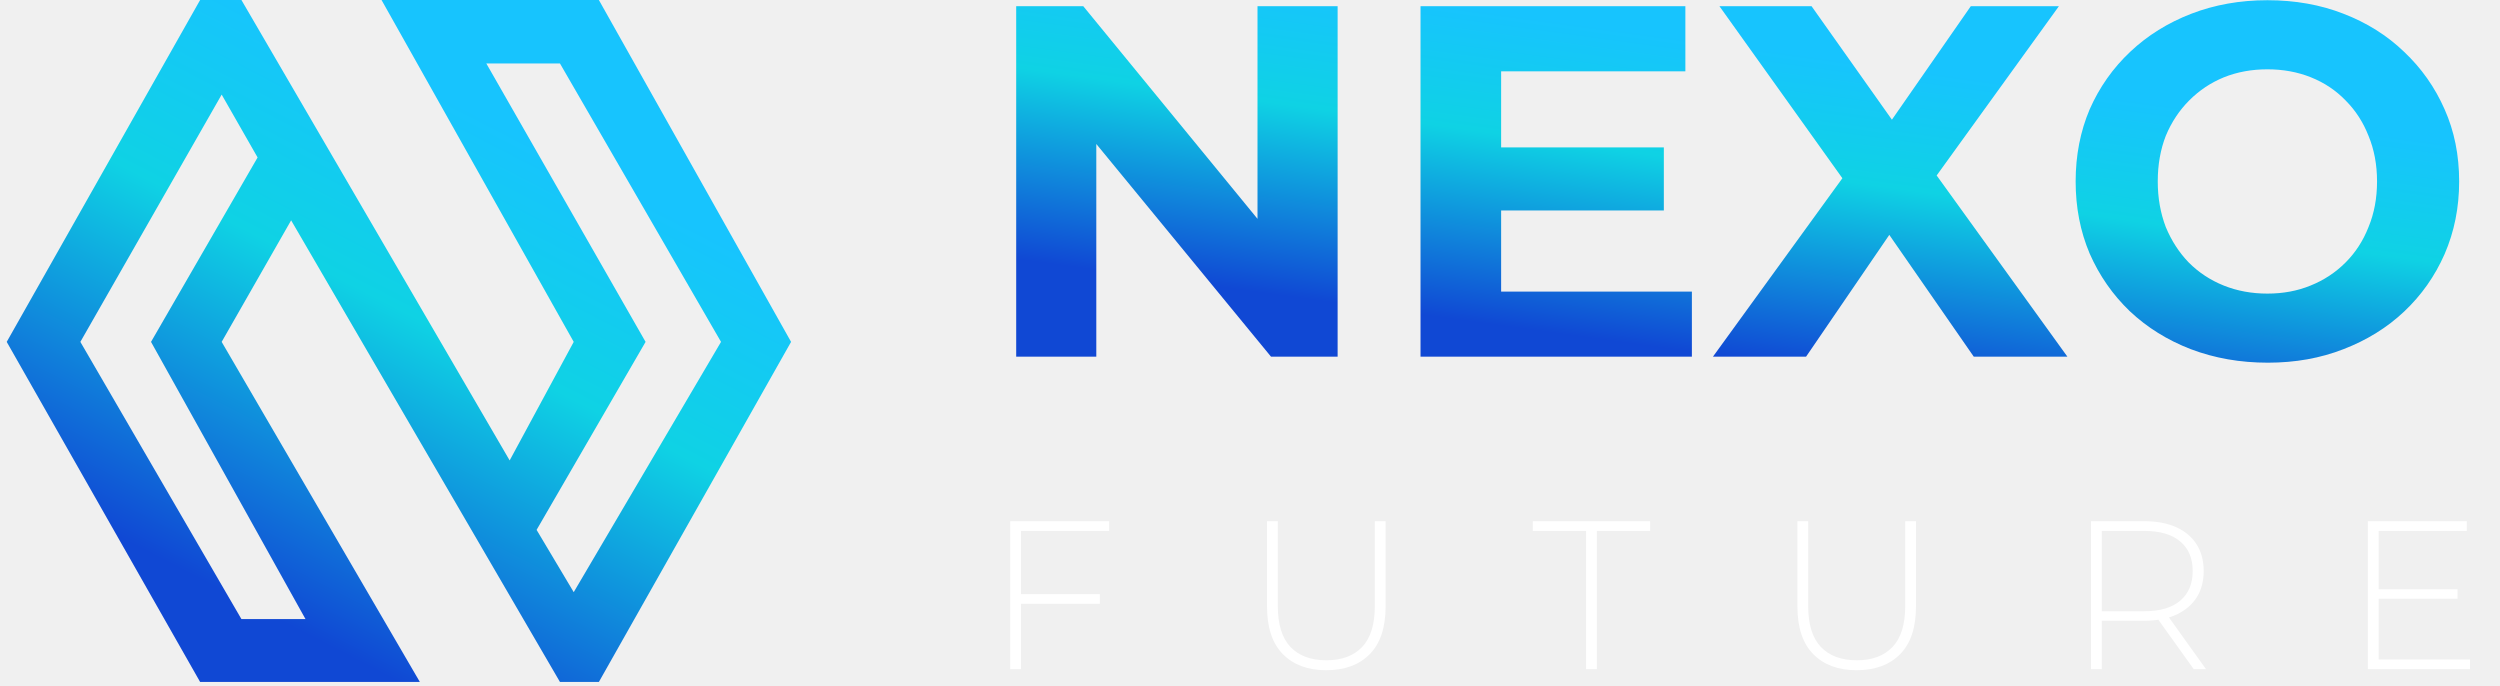
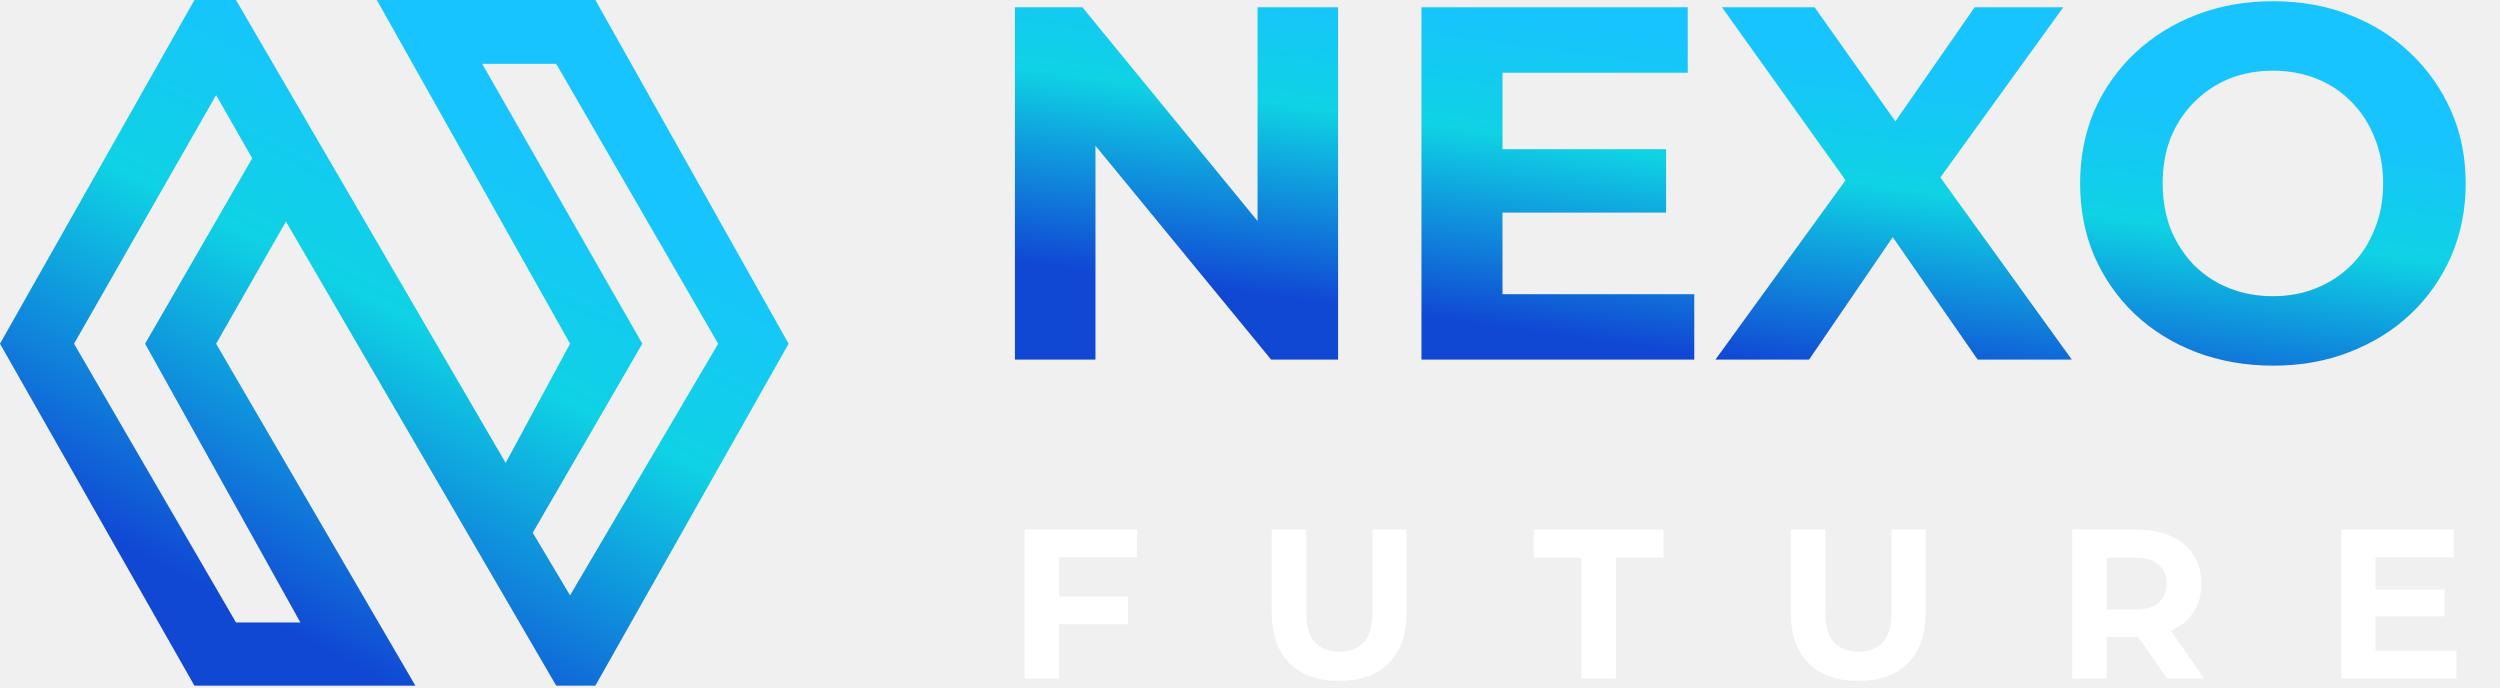
- <svg xmlns="http://www.w3.org/2000/svg" width="186" height="51" viewBox="0 0 186 51" fill="none">
-   <path fill-rule="evenodd" clip-rule="evenodd" d="M14.889 0L0.5 25.436L14.889 50.738H31.237L16.492 25.436L21.66 16.393L41.661 50.738H44.556L58.856 25.436L44.556 0H28.386L42.685 25.436L37.919 34.256L17.962 0H14.889ZM36.182 4.722H41.661L53.644 25.436L42.685 44.056L39.923 39.423L48.031 25.436L36.182 4.722ZM16.492 7.038L5.979 25.436L17.962 46.06H22.729L11.236 25.436L19.165 11.715L16.492 7.038Z" fill="url(#paint0_linear_365_2021)" />
-   <path d="M75.605 26.537V0.463H80.596L95.98 19.236H93.559V0.463H99.519V26.537H94.564L79.144 7.764H81.565V26.537H75.605ZM111.237 10.967H123.79V15.661H111.237V10.967ZM111.684 21.695H125.876V26.537H105.687V0.463H125.392V5.306H111.684V21.695ZM127.443 26.537L138.655 11.079V15.474L127.927 0.463H134.781L142.193 10.93L139.325 10.967L146.626 0.463H153.181L142.528 15.214V10.893L153.815 26.537H146.849L139.176 15.474H141.932L134.371 26.537H127.443ZM168.732 26.984C166.671 26.984 164.759 26.649 162.995 25.978C161.257 25.308 159.742 24.364 158.451 23.148C157.185 21.931 156.191 20.503 155.471 18.864C154.776 17.225 154.428 15.437 154.428 13.5C154.428 11.563 154.776 9.775 155.471 8.136C156.191 6.498 157.197 5.07 158.488 3.853C159.78 2.636 161.294 1.692 163.033 1.022C164.771 0.352 166.658 0.016 168.694 0.016C170.755 0.016 172.643 0.352 174.356 1.022C176.094 1.692 177.597 2.636 178.863 3.853C180.154 5.07 181.16 6.498 181.88 8.136C182.6 9.751 182.961 11.539 182.961 13.5C182.961 15.437 182.6 17.237 181.88 18.901C181.16 20.54 180.154 21.968 178.863 23.185C177.597 24.377 176.094 25.308 174.356 25.978C172.643 26.649 170.768 26.984 168.732 26.984ZM168.694 21.844C169.862 21.844 170.929 21.645 171.898 21.248C172.891 20.851 173.76 20.279 174.505 19.534C175.25 18.79 175.821 17.908 176.219 16.89C176.641 15.872 176.852 14.742 176.852 13.5C176.852 12.259 176.641 11.129 176.219 10.111C175.821 9.092 175.25 8.211 174.505 7.466C173.785 6.721 172.928 6.15 171.935 5.753C170.942 5.355 169.862 5.157 168.694 5.157C167.527 5.157 166.447 5.355 165.454 5.753C164.485 6.15 163.629 6.721 162.884 7.466C162.139 8.211 161.555 9.092 161.133 10.111C160.736 11.129 160.537 12.259 160.537 13.5C160.537 14.717 160.736 15.847 161.133 16.89C161.555 17.908 162.126 18.79 162.846 19.534C163.591 20.279 164.461 20.851 165.454 21.248C166.447 21.645 167.527 21.844 168.694 21.844Z" fill="url(#paint1_linear_365_2021)" />
-   <path d="M75.868 44.202H81.829V44.925H75.868V44.202ZM75.962 49.785H75.16V38.776H82.521V39.5H75.962V49.785ZM98.67 49.864C97.307 49.864 96.232 49.465 95.446 48.669C94.66 47.872 94.266 46.687 94.266 45.114V38.776H95.069V45.083C95.069 46.456 95.383 47.473 96.012 48.134C96.641 48.794 97.532 49.125 98.686 49.125C99.829 49.125 100.715 48.794 101.344 48.134C101.973 47.473 102.287 46.456 102.287 45.083V38.776H103.089V45.114C103.089 46.687 102.696 47.872 101.91 48.669C101.124 49.465 100.044 49.864 98.67 49.864ZM118.003 49.785V39.5H114.04V38.776H122.769V39.5H118.805V49.785H118.003ZM138.131 49.864C136.768 49.864 135.693 49.465 134.907 48.669C134.121 47.872 133.727 46.687 133.727 45.114V38.776H134.529V45.083C134.529 46.456 134.844 47.473 135.473 48.134C136.102 48.794 136.993 49.125 138.147 49.125C139.289 49.125 140.175 48.794 140.805 48.134C141.434 47.473 141.748 46.456 141.748 45.083V38.776H142.55V45.114C142.55 46.687 142.157 47.872 141.371 48.669C140.584 49.465 139.504 49.864 138.131 49.864ZM155.572 49.785V38.776H159.519C160.442 38.776 161.234 38.923 161.894 39.217C162.555 39.51 163.063 39.935 163.42 40.49C163.776 41.036 163.954 41.701 163.954 42.488C163.954 43.253 163.776 43.914 163.42 44.469C163.063 45.015 162.555 45.439 161.894 45.743C161.234 46.037 160.442 46.184 159.519 46.184H156.012L156.374 45.806V49.785H155.572ZM163.215 49.785L160.353 45.791H161.265L164.127 49.785H163.215ZM156.374 45.853L156.012 45.476H159.519C160.704 45.476 161.6 45.214 162.209 44.69C162.827 44.165 163.136 43.431 163.136 42.488C163.136 41.534 162.827 40.8 162.209 40.286C161.6 39.762 160.704 39.5 159.519 39.5H156.012L156.374 39.106V45.853ZM176.878 43.84H182.838V44.548H176.878V43.84ZM176.972 49.062H183.766V49.785H176.17V38.776H183.53V39.5H176.972V49.062Z" fill="white" />
+ <svg xmlns="http://www.w3.org/2000/svg" width="149" height="41" viewBox="0 0 149 41" fill="none">
+   <path fill-rule="evenodd" clip-rule="evenodd" d="M11.588 0L0 20.486L11.588 40.865H24.756L12.88 20.486L17.042 13.203L33.151 40.865H35.483L47 20.486L35.483 0H22.459L33.976 20.486L30.137 27.59L14.064 0H11.588ZM28.738 3.803H33.151L42.802 20.486L33.976 35.483L31.752 31.752L38.282 20.486L28.738 3.803ZM12.88 5.669L4.413 20.486L14.064 37.098H17.903L8.647 20.486L15.033 9.436L12.88 5.669Z" fill="url(#paint0_linear_376_196)" />
+   <path d="M60.49 21.433V0.433H64.51L76.9 15.553H74.95V0.433H79.75V21.433H75.76L63.34 6.313H65.29V21.433H60.49ZM89.189 8.893H99.299V12.673H89.189V8.893ZM89.549 17.533H100.979V21.433H84.719V0.433H100.589V4.333H89.549V17.533ZM102.24 21.433L111.27 8.983V12.523L102.63 0.433H108.15L114.12 8.863L111.81 8.893L117.69 0.433H122.97L114.39 12.313V8.833L123.48 21.433H117.87L111.69 12.523H113.91L107.82 21.433H102.24ZM135.495 21.793C133.835 21.793 132.295 21.523 130.875 20.983C129.475 20.443 128.255 19.683 127.215 18.703C126.195 17.723 125.395 16.573 124.815 15.253C124.255 13.933 123.975 12.493 123.975 10.933C123.975 9.373 124.255 7.933 124.815 6.613C125.395 5.293 126.205 4.143 127.245 3.163C128.285 2.183 129.505 1.423 130.905 0.883C132.305 0.343 133.825 0.073 135.465 0.073C137.125 0.073 138.645 0.343 140.025 0.883C141.425 1.423 142.635 2.183 143.655 3.163C144.695 4.143 145.505 5.293 146.085 6.613C146.665 7.913 146.955 9.353 146.955 10.933C146.955 12.493 146.665 13.943 146.085 15.283C145.505 16.603 144.695 17.753 143.655 18.733C142.635 19.693 141.425 20.443 140.025 20.983C138.645 21.523 137.135 21.793 135.495 21.793ZM135.465 17.653C136.405 17.653 137.265 17.493 138.045 17.173C138.845 16.853 139.545 16.393 140.145 15.793C140.745 15.193 141.205 14.483 141.525 13.663C141.865 12.843 142.035 11.933 142.035 10.933C142.035 9.933 141.865 9.023 141.525 8.203C141.205 7.383 140.745 6.673 140.145 6.073C139.565 5.473 138.875 5.013 138.075 4.693C137.275 4.373 136.405 4.213 135.465 4.213C134.525 4.213 133.655 4.373 132.855 4.693C132.075 5.013 131.385 5.473 130.785 6.073C130.185 6.673 129.715 7.383 129.375 8.203C129.055 9.023 128.895 9.933 128.895 10.933C128.895 11.913 129.055 12.823 129.375 13.663C129.715 14.483 130.175 15.193 130.755 15.793C131.355 16.393 132.055 16.853 132.855 17.173C133.655 17.493 134.525 17.653 135.465 17.653Z" fill="url(#paint1_linear_376_196)" />
+   <path d="M62.968 35.556H67.224V37.203H62.968V35.556ZM63.12 40.433H61.068V31.566H67.769V33.213H63.12V40.433ZM79.81 40.585C78.552 40.585 77.568 40.234 76.859 39.533C76.15 38.832 75.795 37.832 75.795 36.531V31.566H77.847V36.455C77.847 37.3 78.02 37.908 78.366 38.279C78.713 38.651 79.198 38.837 79.823 38.837C80.448 38.837 80.933 38.651 81.28 38.279C81.626 37.908 81.799 37.3 81.799 36.455V31.566H83.826V36.531C83.826 37.832 83.471 38.832 82.762 39.533C82.052 40.234 81.069 40.585 79.81 40.585ZM94.255 40.433V33.238H91.418V31.566H99.144V33.238H96.307V40.433H94.255ZM110.753 40.585C109.494 40.585 108.511 40.234 107.801 39.533C107.092 38.832 106.737 37.832 106.737 36.531V31.566H108.789V36.455C108.789 37.3 108.962 37.908 109.309 38.279C109.655 38.651 110.14 38.837 110.765 38.837C111.39 38.837 111.876 38.651 112.222 38.279C112.568 37.908 112.741 37.3 112.741 36.455V31.566H114.768V36.531C114.768 37.832 114.413 38.832 113.704 39.533C112.995 40.234 112.011 40.585 110.753 40.585ZM123.509 40.433V31.566H127.347C128.141 31.566 128.825 31.697 129.399 31.959C129.973 32.212 130.417 32.579 130.729 33.061C131.041 33.542 131.198 34.116 131.198 34.783C131.198 35.442 131.041 36.012 130.729 36.493C130.417 36.966 129.973 37.329 129.399 37.583C128.825 37.836 128.141 37.963 127.347 37.963H124.649L125.561 37.063V40.433H123.509ZM129.146 40.433L126.929 37.215H129.12L131.362 40.433H129.146ZM125.561 37.291L124.649 36.329H127.233C127.866 36.329 128.339 36.194 128.652 35.923C128.964 35.645 129.12 35.265 129.12 34.783C129.12 34.294 128.964 33.913 128.652 33.643C128.339 33.373 127.866 33.238 127.233 33.238H124.649L125.561 32.263V37.291ZM141.424 35.138H145.693V36.734H141.424V35.138ZM141.576 38.786H146.402V40.433H139.537V31.566H146.237V33.213H141.576V38.786Z" fill="white" />
  <defs>
-     <linearGradient id="paint0_linear_365_2021" x1="44.734" y1="1.07363e-06" x2="18.452" y2="50.783" gradientUnits="userSpaceOnUse">
+     <linearGradient id="paint0_linear_376_196" x1="35.627" y1="8.64707e-07" x2="14.459" y2="40.901" gradientUnits="userSpaceOnUse">
      <stop offset="0.204" stop-color="#17C4FE" />
      <stop offset="0.478" stop-color="#0FD2E4" />
      <stop offset="0.909" stop-color="#1048D4" />
    </linearGradient>
-     <linearGradient id="paint1_linear_365_2021" x1="158.159" y1="0.537" x2="153.698" y2="33.011" gradientUnits="userSpaceOnUse">
+     <linearGradient id="paint1_linear_376_196" x1="126.979" y1="0.433" x2="123.387" y2="26.587" gradientUnits="userSpaceOnUse">
      <stop offset="0.204" stop-color="#17C4FE" />
      <stop offset="0.478" stop-color="#0FD2E4" />
      <stop offset="0.909" stop-color="#1048D4" />
    </linearGradient>
  </defs>
</svg>
